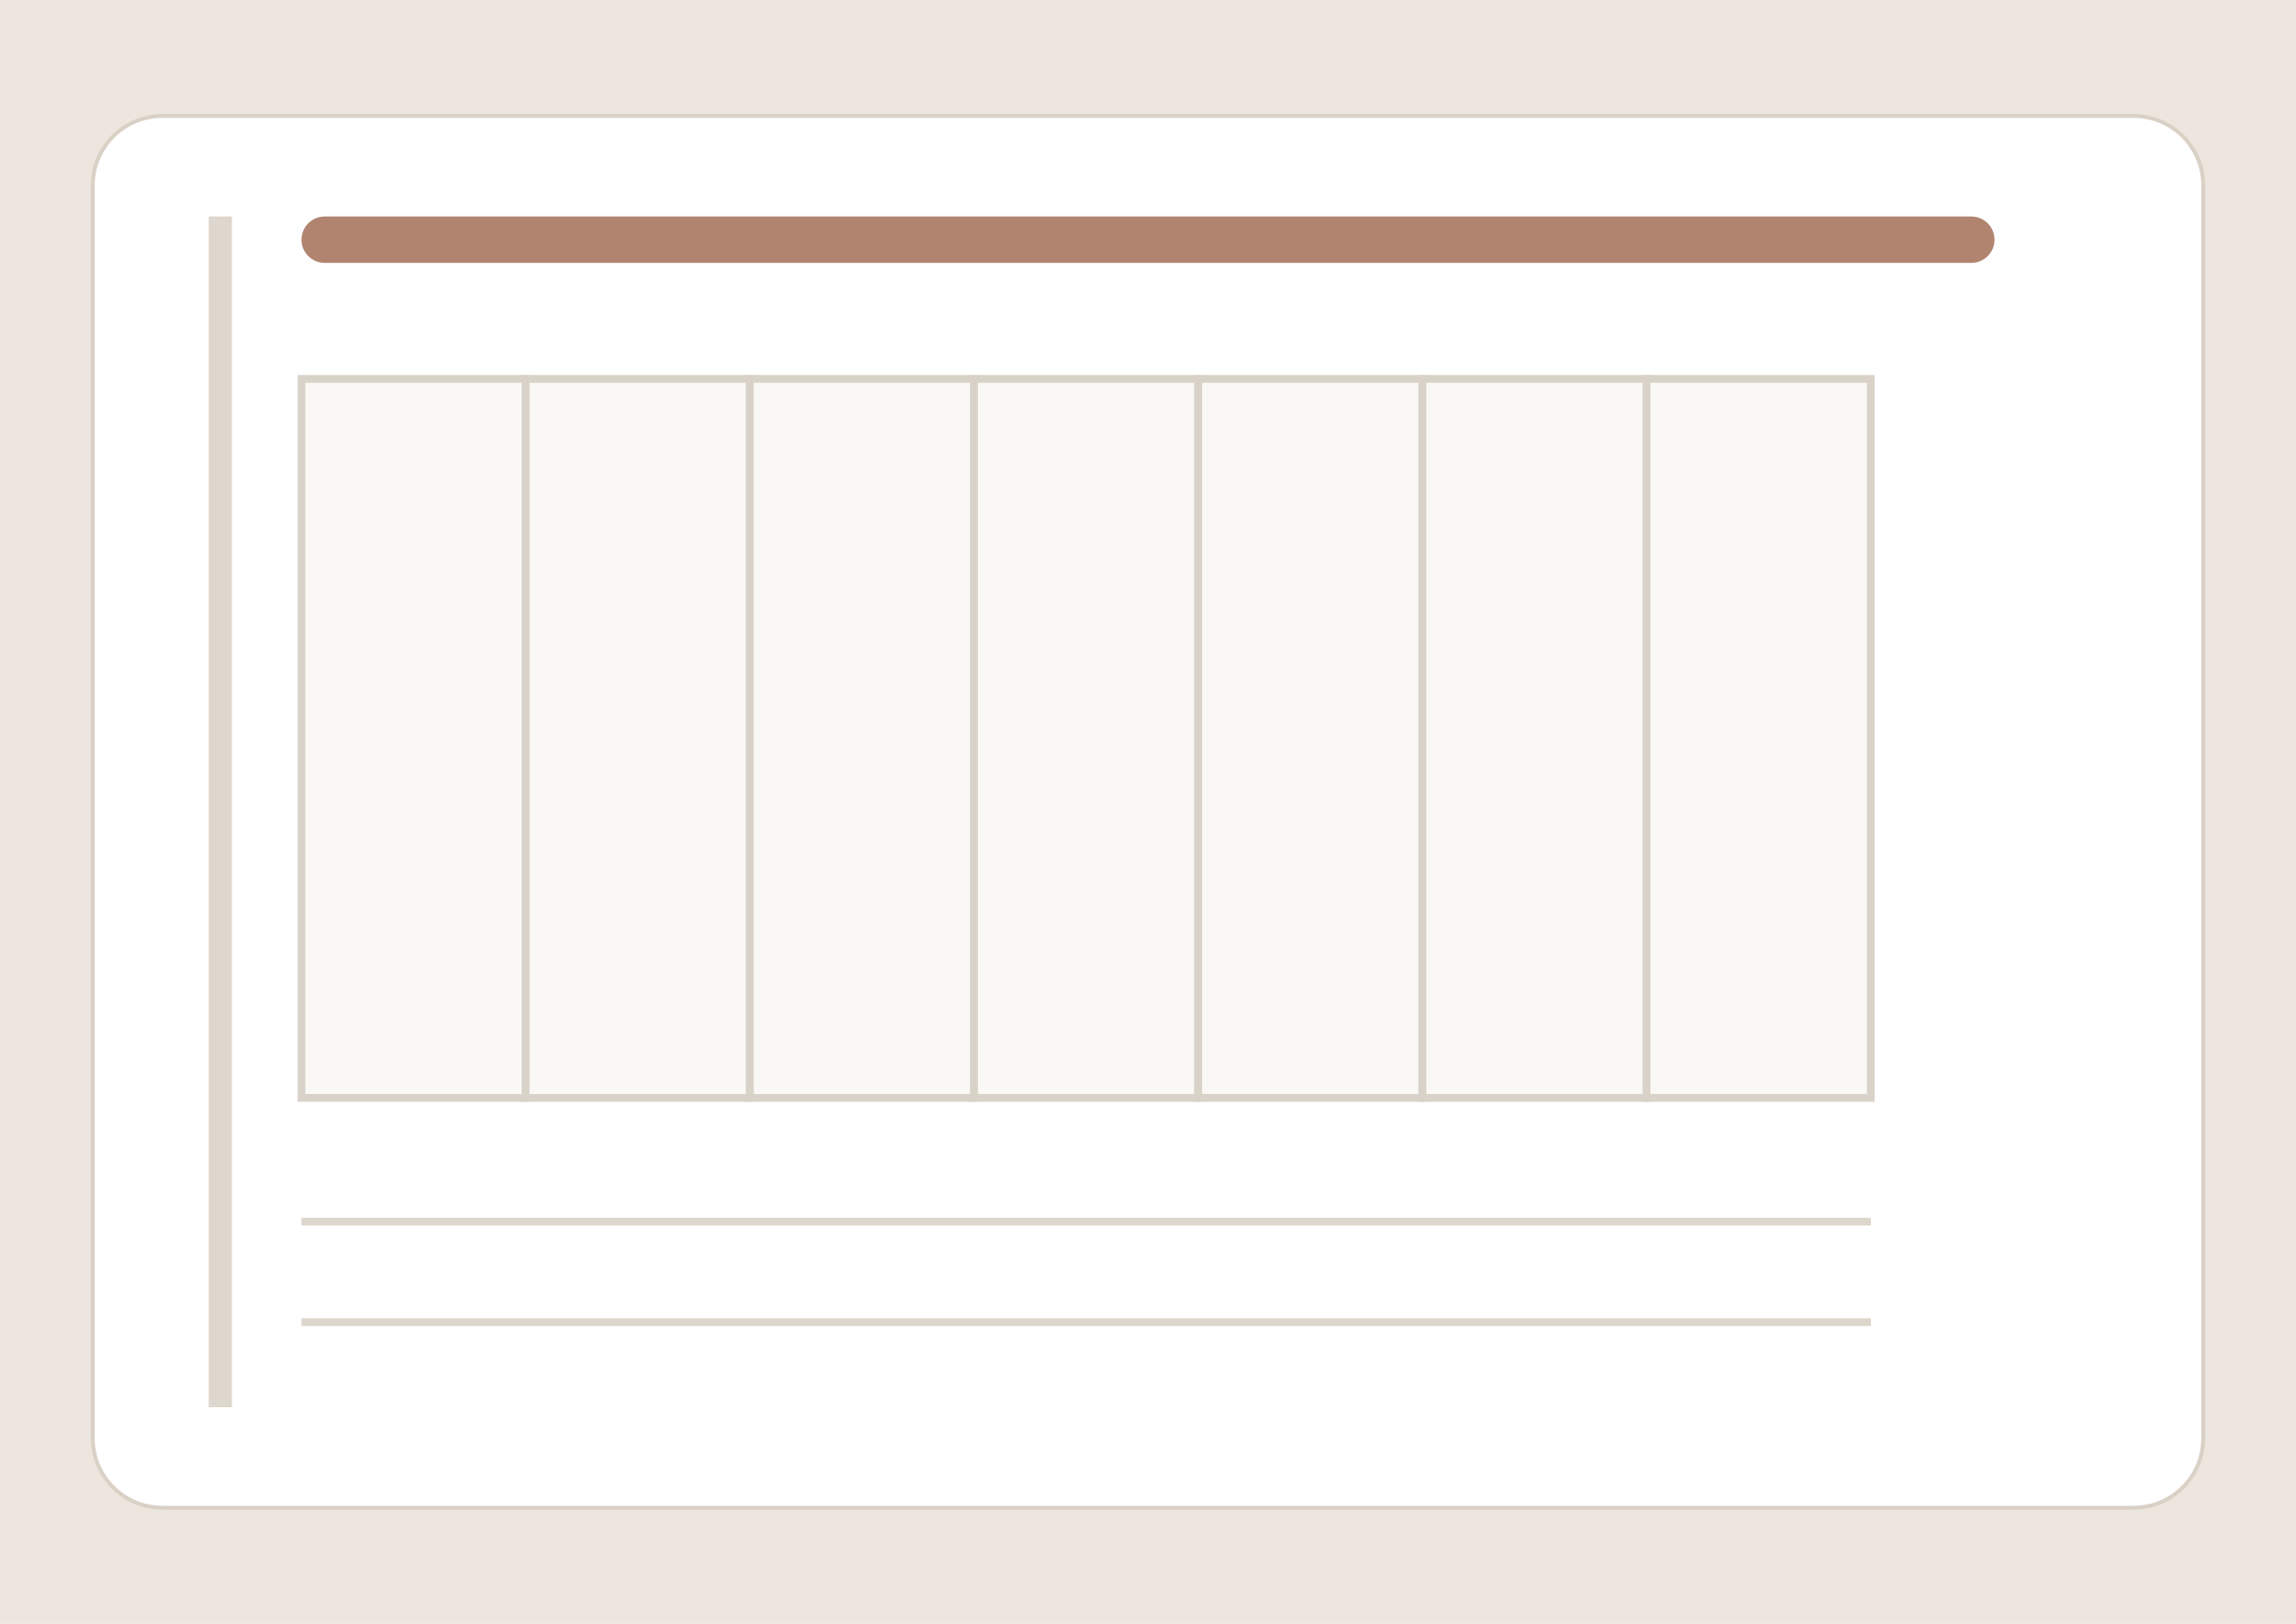
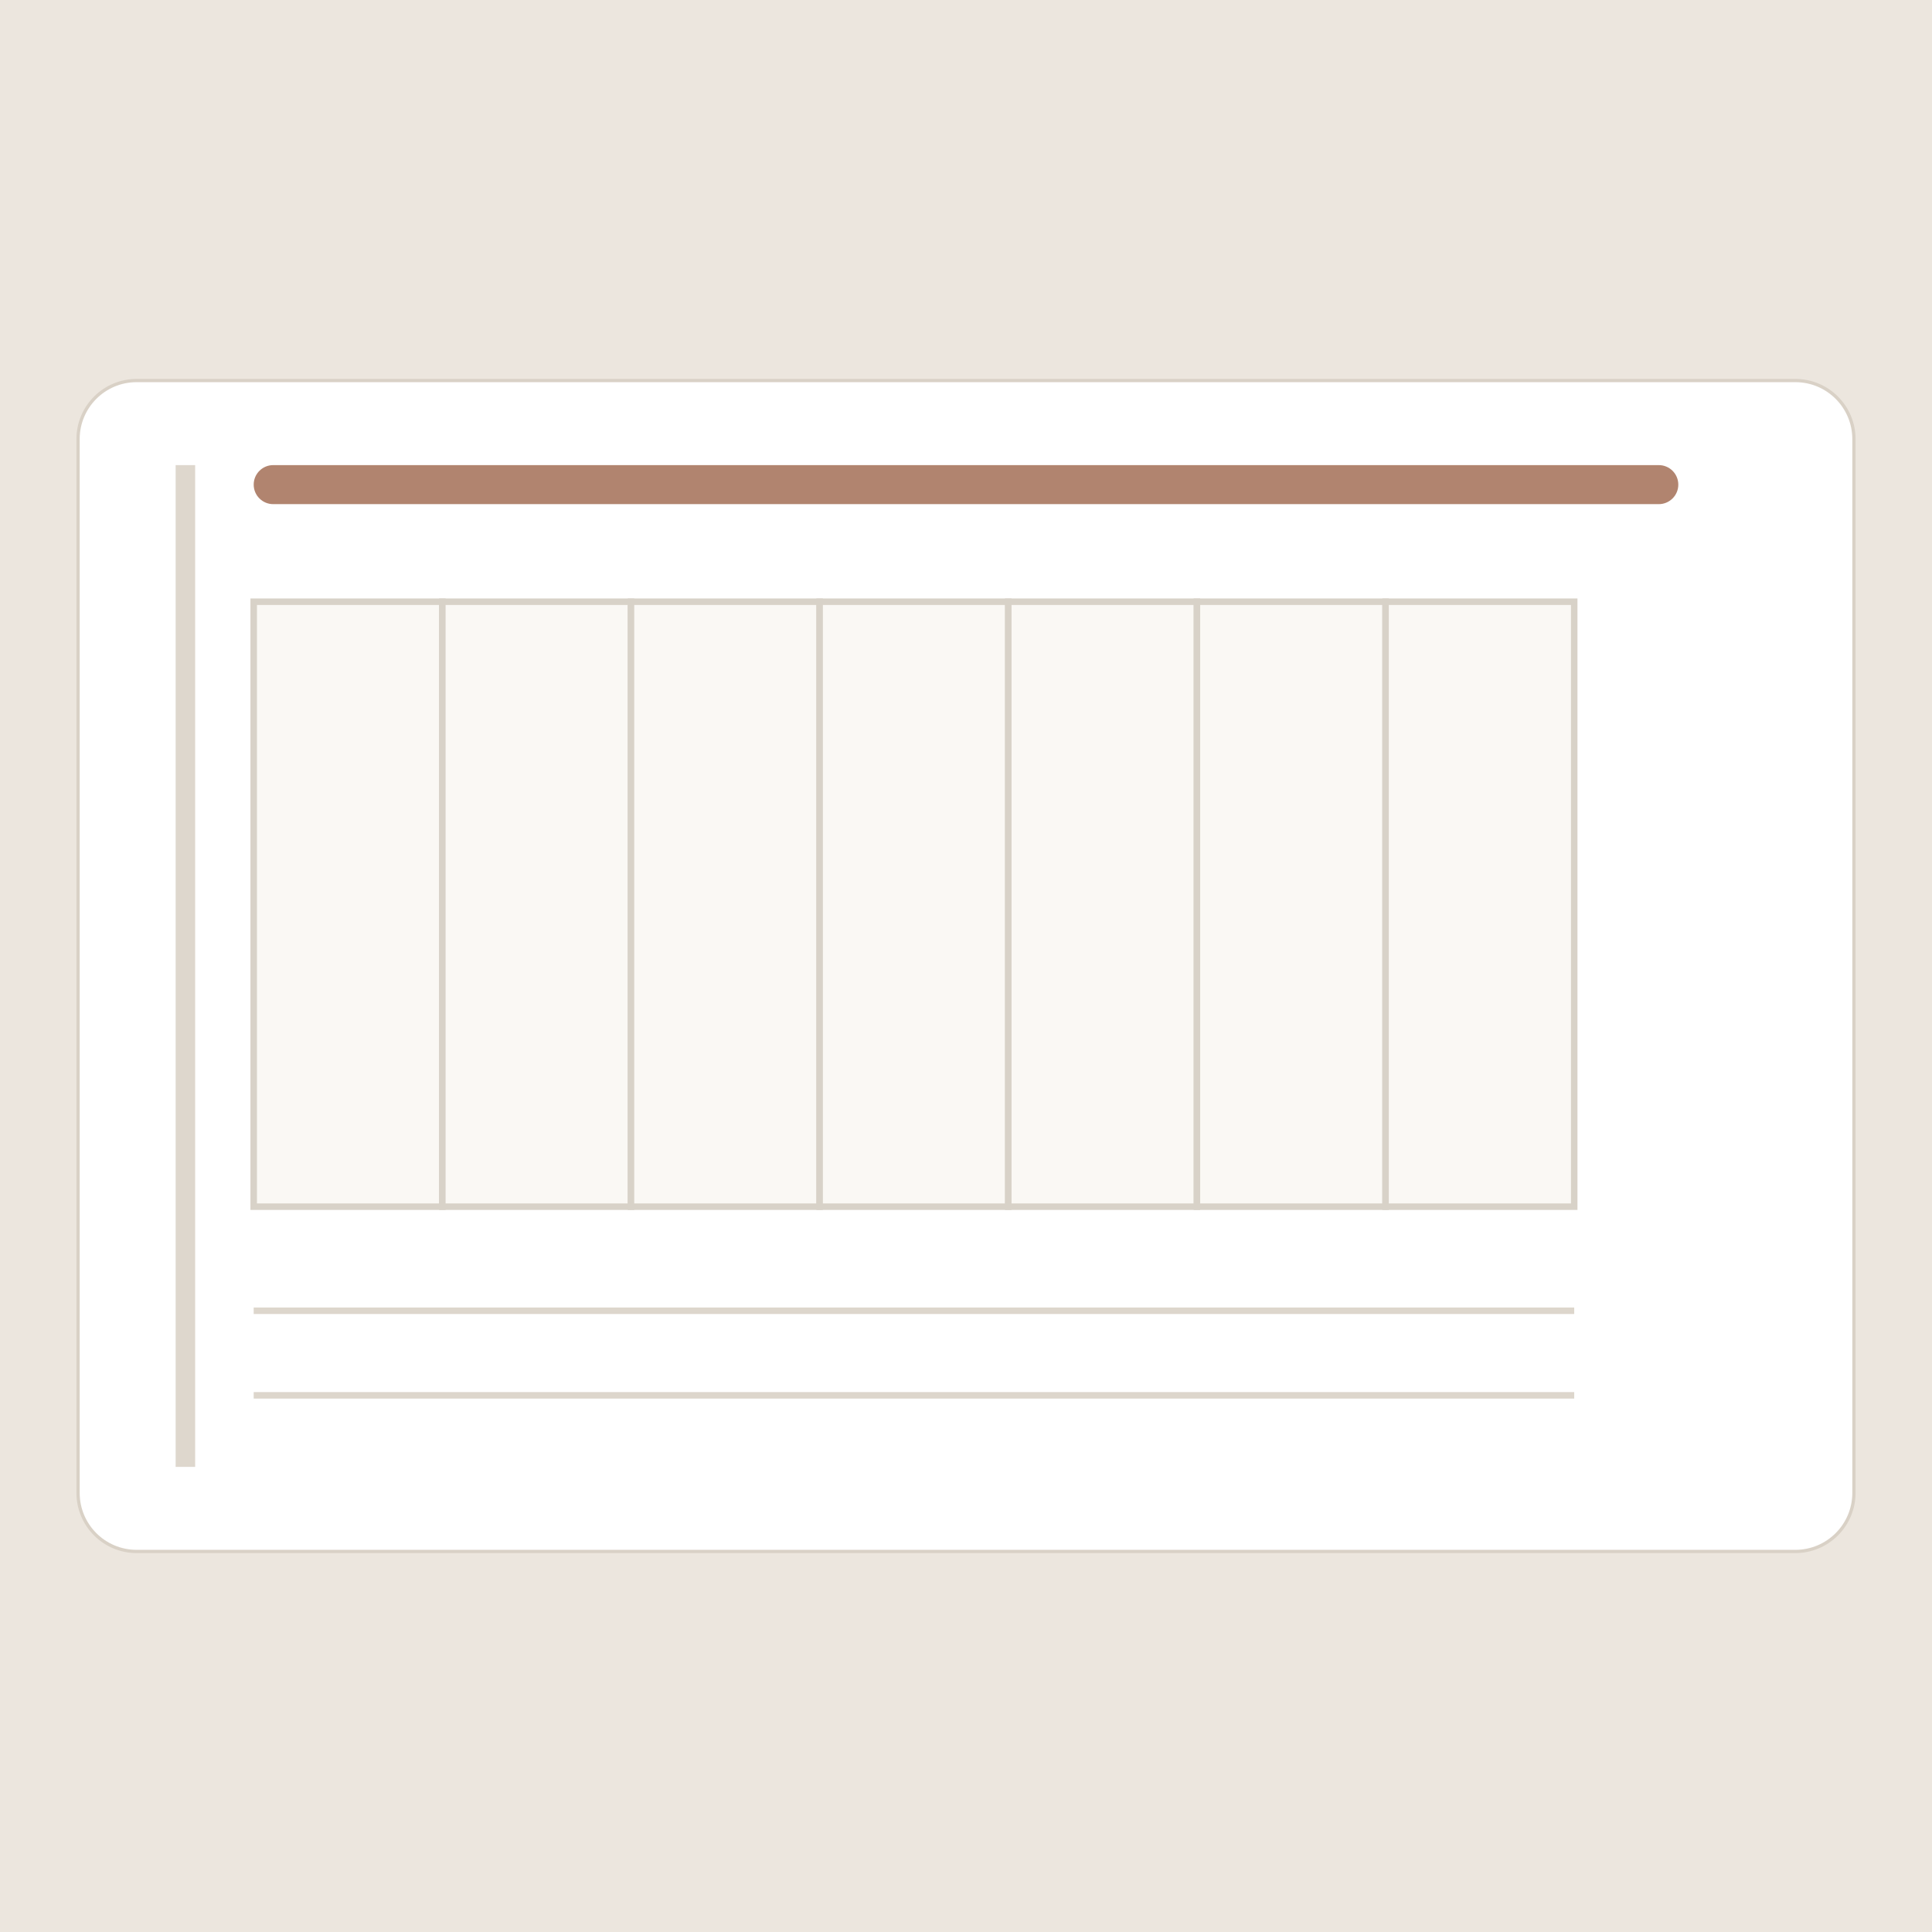
- <svg xmlns="http://www.w3.org/2000/svg" viewBox="0 0 594 420">
-   <rect width="594" height="420" fill="#ece6de" />
-   <rect x="24" y="30" width="546" height="360" rx="18" fill="#fff" stroke="#d9d1c6" />
-   <rect x="54" y="56" width="6" height="308" fill="#ded7cd" />
-   <rect x="78" y="56" width="438" height="12" rx="6" fill="#b1846f" />
-   <g fill="#faf8f4" stroke="#d8d2c8" stroke-width="2">
-     <rect x="78" y="98" width="58" height="186" />
-     <rect x="136" y="98" width="58" height="186" />
-     <rect x="194" y="98" width="58" height="186" />
-     <rect x="252" y="98" width="58" height="186" />
-     <rect x="310" y="98" width="58" height="186" />
-     <rect x="368" y="98" width="58" height="186" />
-     <rect x="426" y="98" width="58" height="186" />
-   </g>
-   <g stroke="#ddd6cc" stroke-width="2">
-     <line x1="78" y1="316" x2="484" y2="316" />
-     <line x1="78" y1="342" x2="484" y2="342" />
+ <svg xmlns="http://www.w3.org/2000/svg" viewBox="0 0 594 594">
+   <rect width="594" height="594" fill="#ece6de" />
+   <g transform="translate(0 87)">
+     <rect width="594" height="420" fill="#ece6de" />
+     <rect x="24" y="30" width="546" height="360" rx="18" fill="#fff" stroke="#d9d1c6" />
+     <rect x="54" y="56" width="6" height="308" fill="#ded7cd" />
+     <rect x="78" y="56" width="438" height="12" rx="6" fill="#b1846f" />
+     <g fill="#faf8f4" stroke="#d8d2c8" stroke-width="2">
+       <rect x="78" y="98" width="58" height="186" />
+       <rect x="136" y="98" width="58" height="186" />
+       <rect x="194" y="98" width="58" height="186" />
+       <rect x="252" y="98" width="58" height="186" />
+       <rect x="310" y="98" width="58" height="186" />
+       <rect x="368" y="98" width="58" height="186" />
+       <rect x="426" y="98" width="58" height="186" />
+     </g>
+     <g stroke="#ddd6cc" stroke-width="2">
+       <line x1="78" y1="316" x2="484" y2="316" />
+       <line x1="78" y1="342" x2="484" y2="342" />
+     </g>
  </g>
</svg>
